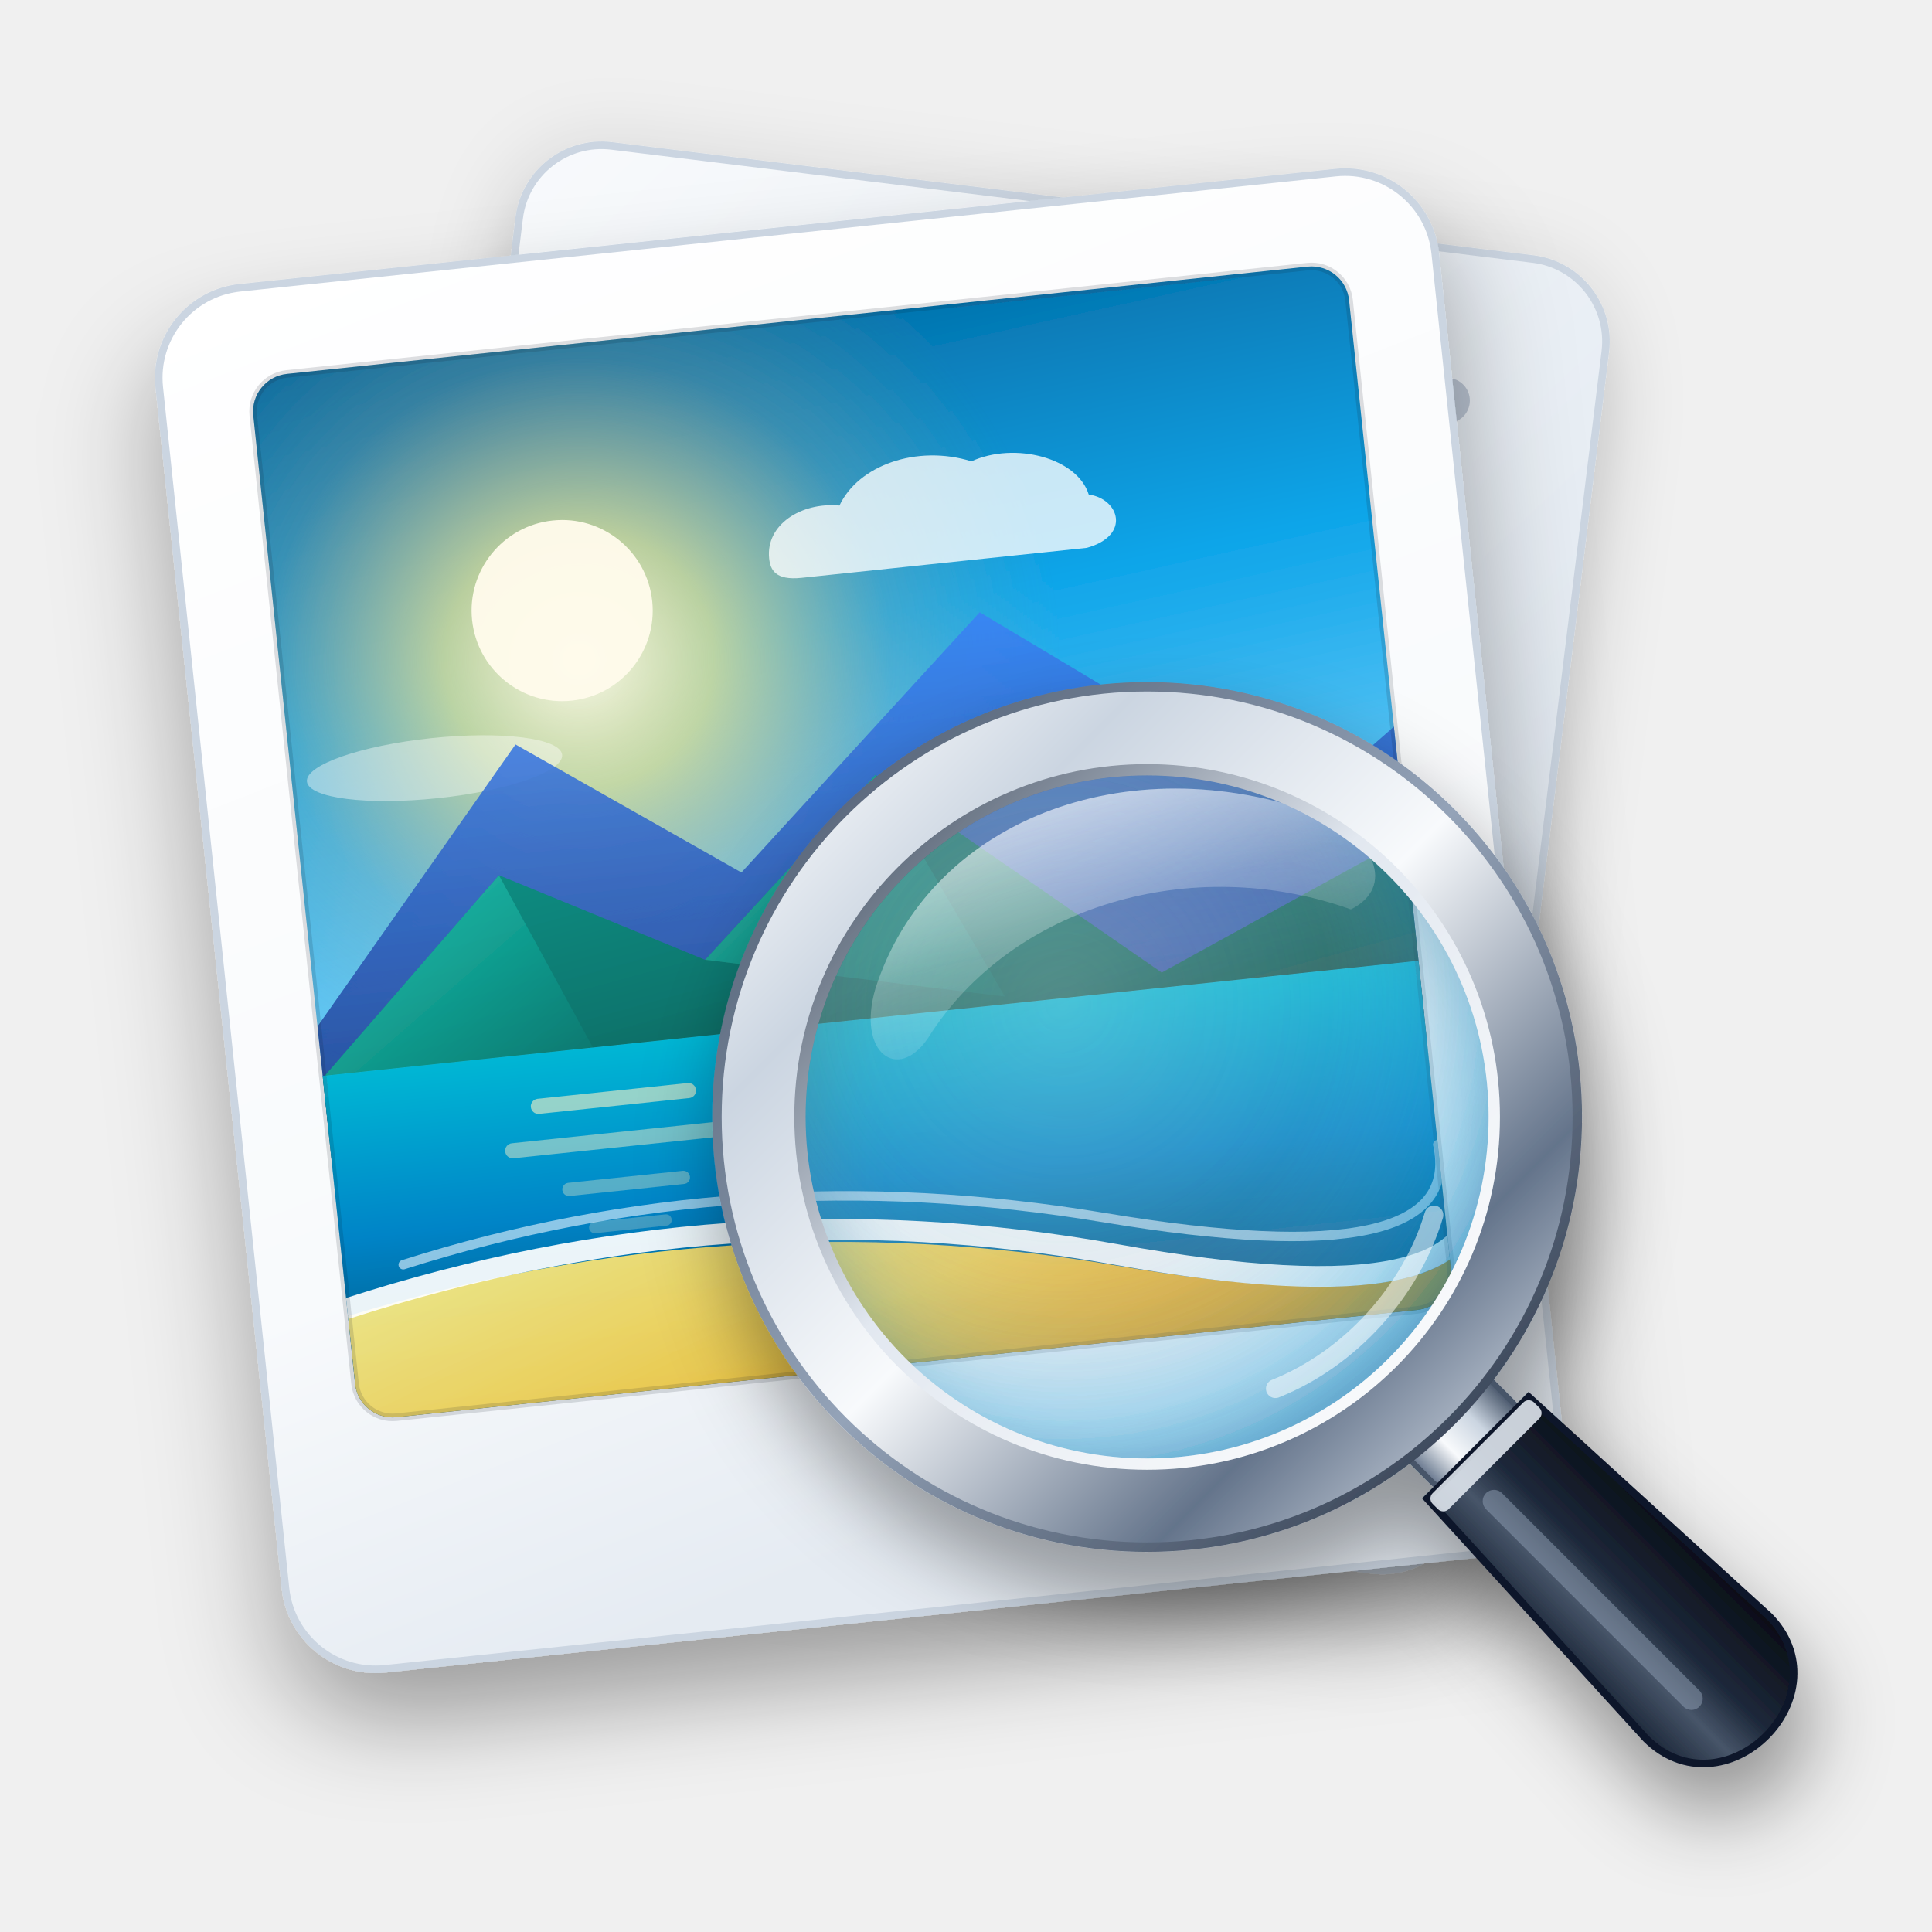
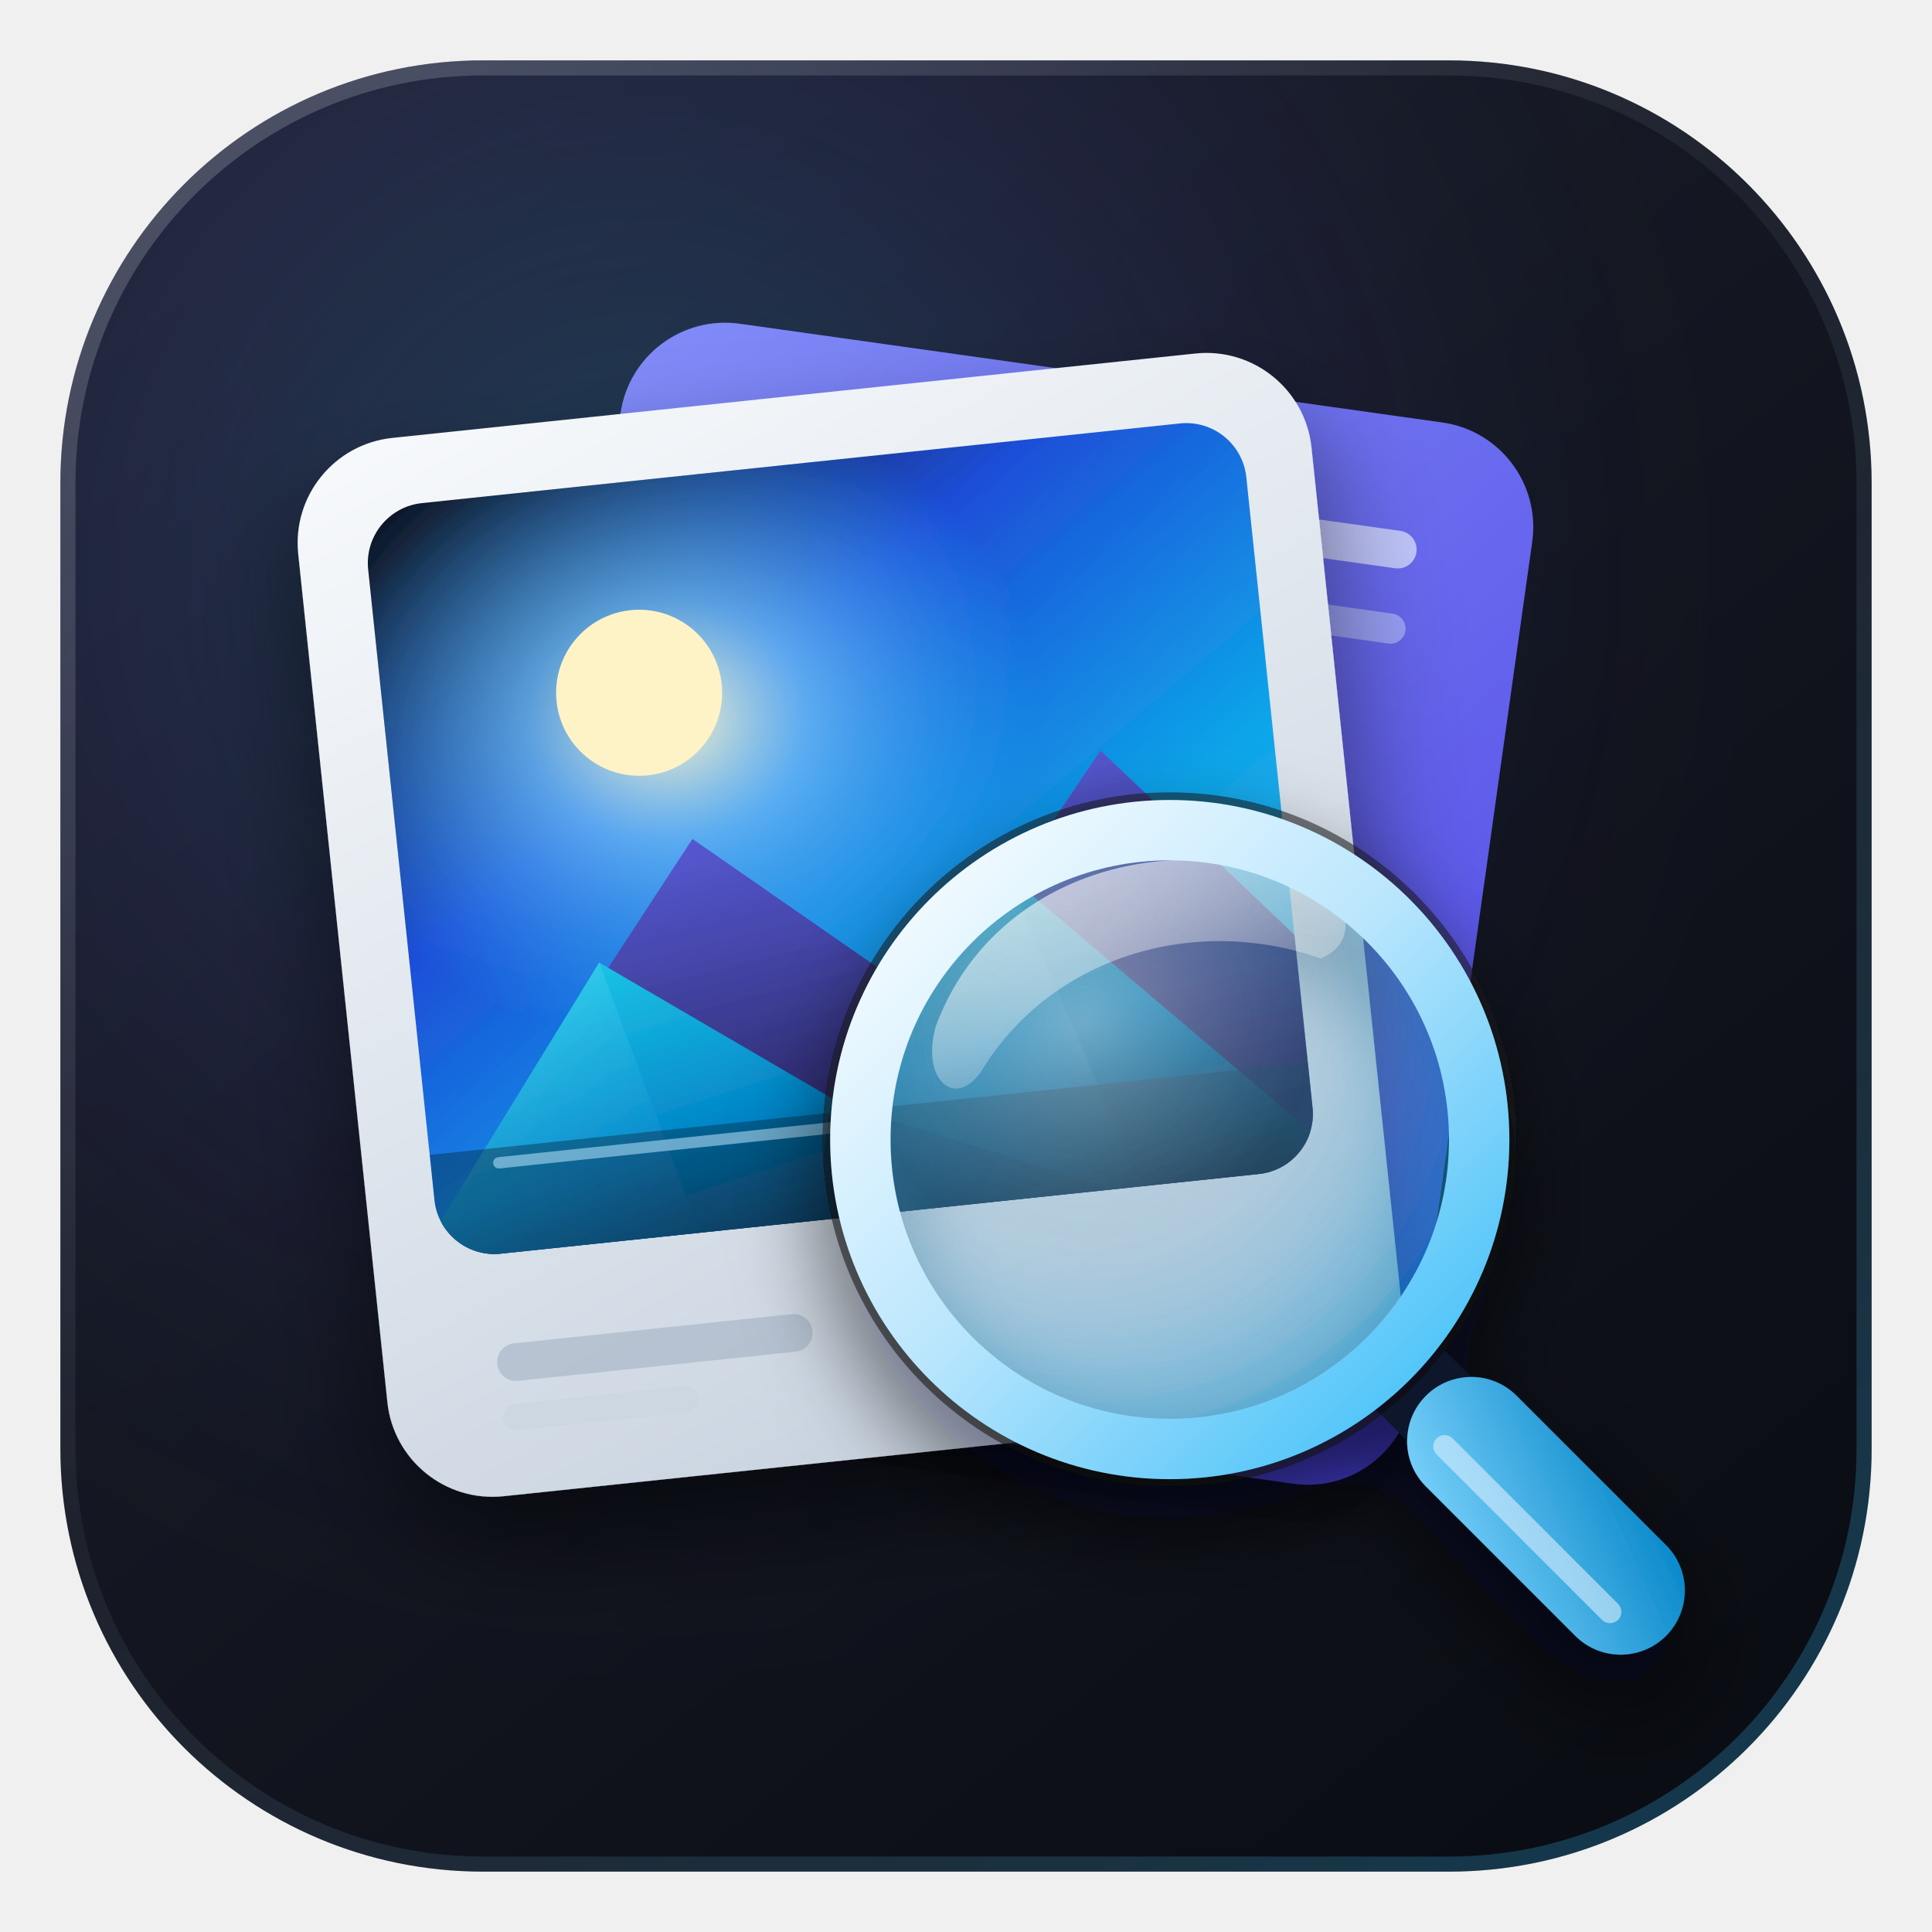
- <svg xmlns="http://www.w3.org/2000/svg" viewBox="0 0 512 512" width="512" height="512">
+ <svg xmlns="http://www.w3.org/2000/svg" width="512" height="512" viewBox="0 0 512 512">
  <defs>
-     <filter id="backSheetShadow" x="-25%" y="-25%" width="150%" height="150%">
-       <feDropShadow dx="0" dy="10" stdDeviation="12" flood-color="#000000" flood-opacity="0.24" />
-     </filter>
-     <filter id="cardShadow" x="-25%" y="-25%" width="150%" height="150%">
-       <feDropShadow dx="0" dy="14" stdDeviation="14" flood-color="#000000" flood-opacity="0.34" />
-     </filter>
-     <filter id="loupeShadow" x="-30%" y="-30%" width="160%" height="160%">
-       <feDropShadow dx="3" dy="12" stdDeviation="11" flood-color="#000000" flood-opacity="0.40" />
-     </filter>
-     <linearGradient id="backPaper" x1="0" y1="0" x2="1" y2="1">
+     <linearGradient id="appBg" x1="0" y1="0" x2="0.8" y2="1">
+       <stop offset="0%" stop-color="#1e2230" />
+       <stop offset="55%" stop-color="#131620" />
+       <stop offset="100%" stop-color="#0b0d14" />
+     </linearGradient>
+     <radialGradient id="ambientGlow" cx="0.32" cy="0.28" r="0.65">
+       <stop offset="0%" stop-color="#38bdf8" stop-opacity="0.22" />
+       <stop offset="55%" stop-color="#6366f1" stop-opacity="0.08" />
+       <stop offset="100%" stop-color="#0b0d14" stop-opacity="0" />
+     </radialGradient>
+     <linearGradient id="appBorder" x1="0" y1="0" x2="0.8" y2="1">
+       <stop offset="0%" stop-color="#ffffff" stop-opacity="0.22" />
+       <stop offset="50%" stop-color="#94a3b8" stop-opacity="0.08" />
+       <stop offset="100%" stop-color="#38bdf8" stop-opacity="0.24" />
+     </linearGradient>
+     <linearGradient id="backCard" x1="0" y1="0" x2="1" y2="1">
+       <stop offset="0%" stop-color="#818cf8" />
+       <stop offset="100%" stop-color="#4f46e5" />
+     </linearGradient>
+     <linearGradient id="cardFrame" x1="0" y1="0" x2="0.4" y2="1">
      <stop offset="0%" stop-color="#f8fafc" />
-       <stop offset="100%" stop-color="#dbe4ee" />
+       <stop offset="100%" stop-color="#cbd5e1" />
    </linearGradient>
-     <linearGradient id="polaroidFrame" x1="0" y1="0" x2="0.25" y2="1">
+     <linearGradient id="skyScene" x1="0.1" y1="0" x2="0.9" y2="1">
+       <stop offset="0%" stop-color="#0f172a" />
+       <stop offset="32%" stop-color="#1d4ed8" />
+       <stop offset="68%" stop-color="#0ea5e9" />
+       <stop offset="100%" stop-color="#38bdf8" />
+     </linearGradient>
+     <radialGradient id="sunOrb" cx="0.32" cy="0.32" r="0.42">
+       <stop offset="0%" stop-color="#fef3c7" />
+       <stop offset="38%" stop-color="#7dd3fc" stop-opacity="0.65" />
+       <stop offset="100%" stop-color="#38bdf8" stop-opacity="0" />
+     </radialGradient>
+     <linearGradient id="peakBack" x1="0" y1="0" x2="0.3" y2="1">
+       <stop offset="0%" stop-color="#6366f1" />
+       <stop offset="100%" stop-color="#1e1b4b" />
+     </linearGradient>
+     <linearGradient id="peakFront" x1="0.2" y1="0" x2="0.8" y2="1">
+       <stop offset="0%" stop-color="#22d3ee" />
+       <stop offset="55%" stop-color="#0284c7" />
+       <stop offset="100%" stop-color="#0c192c" />
+     </linearGradient>
+     <linearGradient id="peakHighlight" x1="0" y1="0" x2="1" y2="1">
+       <stop offset="0%" stop-color="#a5f3fc" stop-opacity="0.85" />
+       <stop offset="100%" stop-color="#38bdf8" stop-opacity="0" />
+     </linearGradient>
+     <linearGradient id="loupeRing" x1="0" y1="0" x2="1" y2="1">
      <stop offset="0%" stop-color="#ffffff" />
-       <stop offset="70%" stop-color="#f8fafc" />
-       <stop offset="100%" stop-color="#e5ebf2" />
+       <stop offset="48%" stop-color="#bae6fd" />
+       <stop offset="100%" stop-color="#38bdf8" />
    </linearGradient>
-     <linearGradient id="skyGrad" x1="0" y1="0" x2="0.12" y2="1">
-       <stop offset="0%" stop-color="#0369a1" />
-       <stop offset="35%" stop-color="#0ea5e9" />
-       <stop offset="72%" stop-color="#7dd3fc" />
-       <stop offset="100%" stop-color="#fef3c7" />
+     <linearGradient id="loupeHandle" x1="0" y1="0" x2="1" y2="1">
+       <stop offset="0%" stop-color="#7dd3fc" />
+       <stop offset="100%" stop-color="#0284c7" />
    </linearGradient>
-     <radialGradient id="sunGlow" cx="0.27" cy="0.30" r="0.44">
-       <stop offset="0%" stop-color="#fffbeb" stop-opacity="0.98" />
-       <stop offset="28%" stop-color="#fde68a" stop-opacity="0.72" />
-       <stop offset="65%" stop-color="#fdba74" stop-opacity="0.20" />
-       <stop offset="100%" stop-color="#fdba74" stop-opacity="0" />
+     <radialGradient id="lensGlass" cx="0.35" cy="0.30" r="0.72">
+       <stop offset="0%" stop-color="#ffffff" stop-opacity="0.34" />
+       <stop offset="55%" stop-color="#7dd3fc" stop-opacity="0.16" />
+       <stop offset="100%" stop-color="#0ea5e9" stop-opacity="0.36" />
    </radialGradient>
-     <linearGradient id="farMountain" x1="0" y1="0" x2="0" y2="1">
-       <stop offset="0%" stop-color="#3b82f6" />
-       <stop offset="100%" stop-color="#1e3a8a" />
-     </linearGradient>
-     <linearGradient id="midMountain" x1="0.2" y1="0" x2="0.8" y2="1">
-       <stop offset="0%" stop-color="#0d9488" />
-       <stop offset="52%" stop-color="#0f766e" />
-       <stop offset="100%" stop-color="#134e4a" />
-     </linearGradient>
-     <linearGradient id="nearSlope" x1="0" y1="0" x2="1" y2="1">
-       <stop offset="0%" stop-color="#5eead4" />
-       <stop offset="48%" stop-color="#14b8a6" />
-       <stop offset="100%" stop-color="#0f766e" />
-     </linearGradient>
-     <linearGradient id="oceanGrad" x1="0" y1="0" x2="0" y2="1">
-       <stop offset="0%" stop-color="#06b6d4" />
-       <stop offset="45%" stop-color="#0284c7" />
-       <stop offset="100%" stop-color="#0c4a6e" />
-     </linearGradient>
-     <linearGradient id="beachSand" x1="0" y1="0" x2="1" y2="0.4">
-       <stop offset="0%" stop-color="#fef08a" />
-       <stop offset="55%" stop-color="#fcd34d" />
-       <stop offset="100%" stop-color="#f59e0b" />
-     </linearGradient>
-     <linearGradient id="bezelOuter" x1="0" y1="0" x2="1" y2="1">
-       <stop offset="0%" stop-color="#ffffff" />
-       <stop offset="22%" stop-color="#cbd5e1" />
-       <stop offset="50%" stop-color="#f8fafc" />
-       <stop offset="78%" stop-color="#64748b" />
-       <stop offset="100%" stop-color="#e2e8f0" />
-     </linearGradient>
-     <linearGradient id="bezelRimStroke" x1="0" y1="0" x2="1" y2="1">
-       <stop offset="0%" stop-color="#475569" />
-       <stop offset="50%" stop-color="#94a3b8" />
-       <stop offset="100%" stop-color="#1e293b" />
-     </linearGradient>
-     <linearGradient id="bezelInner" x1="0" y1="0" x2="1" y2="1">
-       <stop offset="0%" stop-color="#334155" />
-       <stop offset="45%" stop-color="#e2e8f0" />
-       <stop offset="100%" stop-color="#ffffff" />
-     </linearGradient>
-     <radialGradient id="glassTint" cx="0.38" cy="0.34" r="0.68">
-       <stop offset="0%" stop-color="#ffffff" stop-opacity="0.24" />
-       <stop offset="56%" stop-color="#e0f2fe" stop-opacity="0.14" />
-       <stop offset="86%" stop-color="#38bdf8" stop-opacity="0.28" />
-       <stop offset="100%" stop-color="#0284c7" stop-opacity="0.44" />
-     </radialGradient>
-     <linearGradient id="glassGlare" x1="0" y1="0" x2="0.6" y2="1">
-       <stop offset="0%" stop-color="#ffffff" stop-opacity="0.82" />
-       <stop offset="55%" stop-color="#ffffff" stop-opacity="0.24" />
+     <linearGradient id="lensSheen" x1="0" y1="0" x2="0.7" y2="1">
+       <stop offset="0%" stop-color="#ffffff" stop-opacity="0.72" />
      <stop offset="100%" stop-color="#ffffff" stop-opacity="0" />
    </linearGradient>
-     <linearGradient id="ferruleGrad" x1="0" y1="0" x2="1" y2="0">
-       <stop offset="0%" stop-color="#64748b" />
-       <stop offset="32%" stop-color="#f8fafc" />
-       <stop offset="65%" stop-color="#cbd5e1" />
-       <stop offset="100%" stop-color="#475569" />
-     </linearGradient>
-     <linearGradient id="handleGrad" x1="0" y1="0" x2="1" y2="0">
-       <stop offset="0%" stop-color="#1e293b" />
-       <stop offset="28%" stop-color="#475569" />
-       <stop offset="52%" stop-color="#1e293b" />
-       <stop offset="100%" stop-color="#090d16" />
-     </linearGradient>
-     <clipPath id="photoClip">
-       <rect x="82" y="84" width="292" height="278" rx="10" />
+     <filter id="softDrop" x="-25%" y="-25%" width="150%" height="150%">
+       <feDropShadow dx="0" dy="14" stdDeviation="14" flood-color="#000000" flood-opacity="0.52" />
+     </filter>
+     <filter id="loupeDrop" x="-30%" y="-30%" width="160%" height="160%">
+       <feDropShadow dx="0" dy="12" stdDeviation="12" flood-color="#020617" flood-opacity="0.65" />
+     </filter>
+     <clipPath id="sceneClip">
+       <rect x="108" y="122" width="234" height="200" rx="16" />
    </clipPath>
    <clipPath id="lensClip">
-       <circle cx="304" cy="296" r="93" />
+       <circle cx="310" cy="302" r="76" />
    </clipPath>
  </defs>
-   <g transform="rotate(7 260 226)" filter="url(#backSheetShadow)">
-     <rect x="118" y="52" width="290" height="350" rx="22" fill="url(#backPaper)" stroke="#cbd5e1" stroke-width="2" />
-     <rect x="278" y="86" width="96" height="12" rx="6" fill="#94a3b8" opacity="0.55" />
-     <rect x="278" y="110" width="84" height="8" rx="4" fill="#cbd5e1" />
-     <rect x="278" y="128" width="92" height="8" rx="4" fill="#cbd5e1" />
-     <rect x="278" y="146" width="70" height="8" rx="4" fill="#cbd5e1" />
+   <rect x="16" y="16" width="480" height="480" rx="112" fill="url(#appBg)" />
+   <rect x="16" y="16" width="480" height="480" rx="112" fill="url(#ambientGlow)" />
+   <rect x="18" y="18" width="476" height="476" rx="110" fill="none" stroke="url(#appBorder)" stroke-width="4" />
+   <g transform="rotate(8 260 220)">
+     <rect x="150" y="96" width="244" height="284" rx="28" fill="#090b12" opacity="0.55" transform="translate(0 10)" />
+     <rect x="150" y="96" width="244" height="284" rx="28" fill="url(#backCard)" />
+     <rect x="304" y="126" width="60" height="10" rx="5" fill="#e0e7ff" opacity="0.72" />
+     <rect x="316" y="148" width="48" height="8" rx="4" fill="#c7d2fe" opacity="0.52" />
  </g>
-   <g transform="rotate(-6 228 244)" filter="url(#cardShadow)">
-     <rect x="58" y="60" width="340" height="368" rx="24" fill="url(#polaroidFrame)" stroke="#cbd5e1" stroke-width="2" />
-     <g clip-path="url(#photoClip)">
-       <rect x="82" y="84" width="292" height="278" fill="url(#skyGrad)" />
-       <rect x="82" y="84" width="292" height="278" fill="url(#sunGlow)" />
-       <circle cx="158" cy="154" r="24" fill="#fffbeb" opacity="0.96" />
-       <g fill="#ffffff" opacity="0.78">
-         <path d="M214 146 C214 137 224 132 234 134 C240 124 256 120 270 126 C282 122 298 128 300 138 C308 140 310 150 298 152 L222 152 C215 152 214 149 214 146 Z" />
-         <ellipse cx="120" cy="192" rx="34" ry="8" opacity="0.52" />
-       </g>
-       <path d="M74 266 L142 188 L198 228 L268 166 L348 226 L382 202 L382 284 L74 284 Z" fill="url(#farMountain)" opacity="0.86" />
-       <path d="M74 278 L134 222 L186 250 L236 206 L306 266 L382 234 L382 292 L74 292 Z" fill="url(#midMountain)" />
-       <path d="M134 222 L154 270 L74 278 Z" fill="url(#nearSlope)" opacity="0.58" />
-       <path d="M236 206 L264 268 L186 250 Z" fill="url(#nearSlope)" opacity="0.48" />
-       <rect x="82" y="270" width="292" height="96" fill="url(#oceanGrad)" />
-       <g fill="#fef3c7" opacity="0.58">
-         <rect x="136" y="282" width="44" height="4" rx="2" />
-         <rect x="128" y="293" width="58" height="4" rx="2" opacity="0.78" />
-         <rect x="142" y="305" width="34" height="3.5" rx="1.75" opacity="0.58" />
-         <rect x="148" y="316" width="22" height="3" rx="1.5" opacity="0.42" />
-       </g>
-       <path d="M82 334 Q186 314 286 342 T382 332 L382 368 L82 368 Z" fill="url(#beachSand)" opacity="0.92" />
-       <path d="M82 332 Q186 310 286 339 T382 328" fill="none" stroke="#ffffff" stroke-width="5.5" stroke-linecap="round" opacity="0.92" />
-       <path d="M98 322 Q190 303 284 329 T374 319" fill="none" stroke="#e0f2fe" stroke-width="2.5" stroke-linecap="round" opacity="0.62" />
+   <g transform="rotate(-6 226 244)" filter="url(#softDrop)">
+     <rect x="90" y="104" width="270" height="282" rx="28" fill="url(#cardFrame)" />
+     <g clip-path="url(#sceneClip)">
+       <rect x="108" y="122" width="234" height="200" fill="url(#skyScene)" />
+       <rect x="108" y="122" width="234" height="200" fill="url(#sunOrb)" />
+       <circle cx="176" cy="178" r="22" fill="#fef3c7" />
+       <path d="M98 326 L186 218 L244 268 L296 206 L354 274 L354 326 Z" fill="url(#peakBack)" />
+       <path d="M98 326 L158 248 L218 292 L268 236 L354 326 Z" fill="url(#peakFront)" />
+       <path d="M158 248 L178 326 L98 326 Z" fill="url(#peakHighlight)" opacity="0.38" />
+       <path d="M268 236 L296 326 L218 292 Z" fill="url(#peakHighlight)" opacity="0.32" />
+       <rect x="108" y="294" width="234" height="28" fill="#082f49" opacity="0.45" />
+       <line x1="126" y1="298" x2="224" y2="298" stroke="#bae6fd" stroke-width="3" stroke-linecap="round" opacity="0.55" />
    </g>
-     <rect x="82" y="84" width="292" height="278" rx="10" fill="none" stroke="#0f172a" stroke-opacity="0.14" stroke-width="2" />
+     <rect x="120" y="346" width="84" height="10" rx="5" fill="#94a3b8" opacity="0.45" />
+     <rect x="120" y="362" width="52" height="7" rx="3.5" fill="#cbd5e1" opacity="0.7" />
  </g>
-   <g filter="url(#loupeShadow)">
-     <g transform="translate(304, 296) rotate(-45)">
-       <rect x="-15" y="100" width="30" height="26" rx="4" fill="url(#ferruleGrad)" stroke="#475569" stroke-width="1.5" />
-       <line x1="-14" y1="109" x2="14" y2="109" stroke="#64748b" stroke-width="1.5" opacity="0.7" />
-       <path d="M-19 124 L19 124 L23 210 C23 224 12 232 0 232 C-12 232 -23 224 -23 210 Z" fill="url(#handleGrad)" stroke="#0f172a" stroke-width="2" />
-       <rect x="-10" y="134" width="6" height="80" rx="3" fill="#94a3b8" opacity="0.48" />
-       <rect x="-19" y="124" width="38" height="6" rx="2" fill="#e2e8f0" opacity="0.88" />
+   <g filter="url(#loupeDrop)">
+     <g transform="translate(310, 302) rotate(-45)">
+       <rect x="-12" y="84" width="24" height="20" rx="4" fill="#0f172a" />
+       <rect x="-17" y="96" width="34" height="90" rx="17" fill="url(#loupeHandle)" />
+       <rect x="-9" y="106" width="6" height="68" rx="3" fill="#e0f2fe" opacity="0.58" />
    </g>
    <g clip-path="url(#lensClip)">
-       <circle cx="304" cy="296" r="93" fill="url(#glassTint)" />
-       <path d="M232 262 C246 218 298 197 350 216 C364 222 370 235 358 241 C316 226 268 240 246 275 C238 287 227 279 232 262 Z" fill="url(#glassGlare)" />
-       <path d="M338 368 C358 360 374 342 380 322" fill="none" stroke="#ffffff" stroke-width="5" stroke-linecap="round" opacity="0.50" />
+       <circle cx="310" cy="302" r="76" fill="url(#lensGlass)" />
+       <path d="M248 272 C262 234 306 218 348 234 C358 238 360 250 350 254 C316 242 278 254 260 284 C253 294 244 286 248 272 Z" fill="url(#lensSheen)" />
    </g>
-     <circle cx="304" cy="296" r="103" fill="none" stroke="url(#bezelOuter)" stroke-width="22" />
-     <circle cx="304" cy="296" r="114" fill="none" stroke="url(#bezelRimStroke)" stroke-width="2.5" />
-     <circle cx="304" cy="296" r="92" fill="none" stroke="url(#bezelInner)" stroke-width="3" />
+     <circle cx="310" cy="302" r="90" fill="none" stroke="#0b0d14" stroke-opacity="0.55" stroke-width="4" />
+     <circle cx="310" cy="302" r="82" fill="none" stroke="url(#loupeRing)" stroke-width="16" />
  </g>
</svg>
